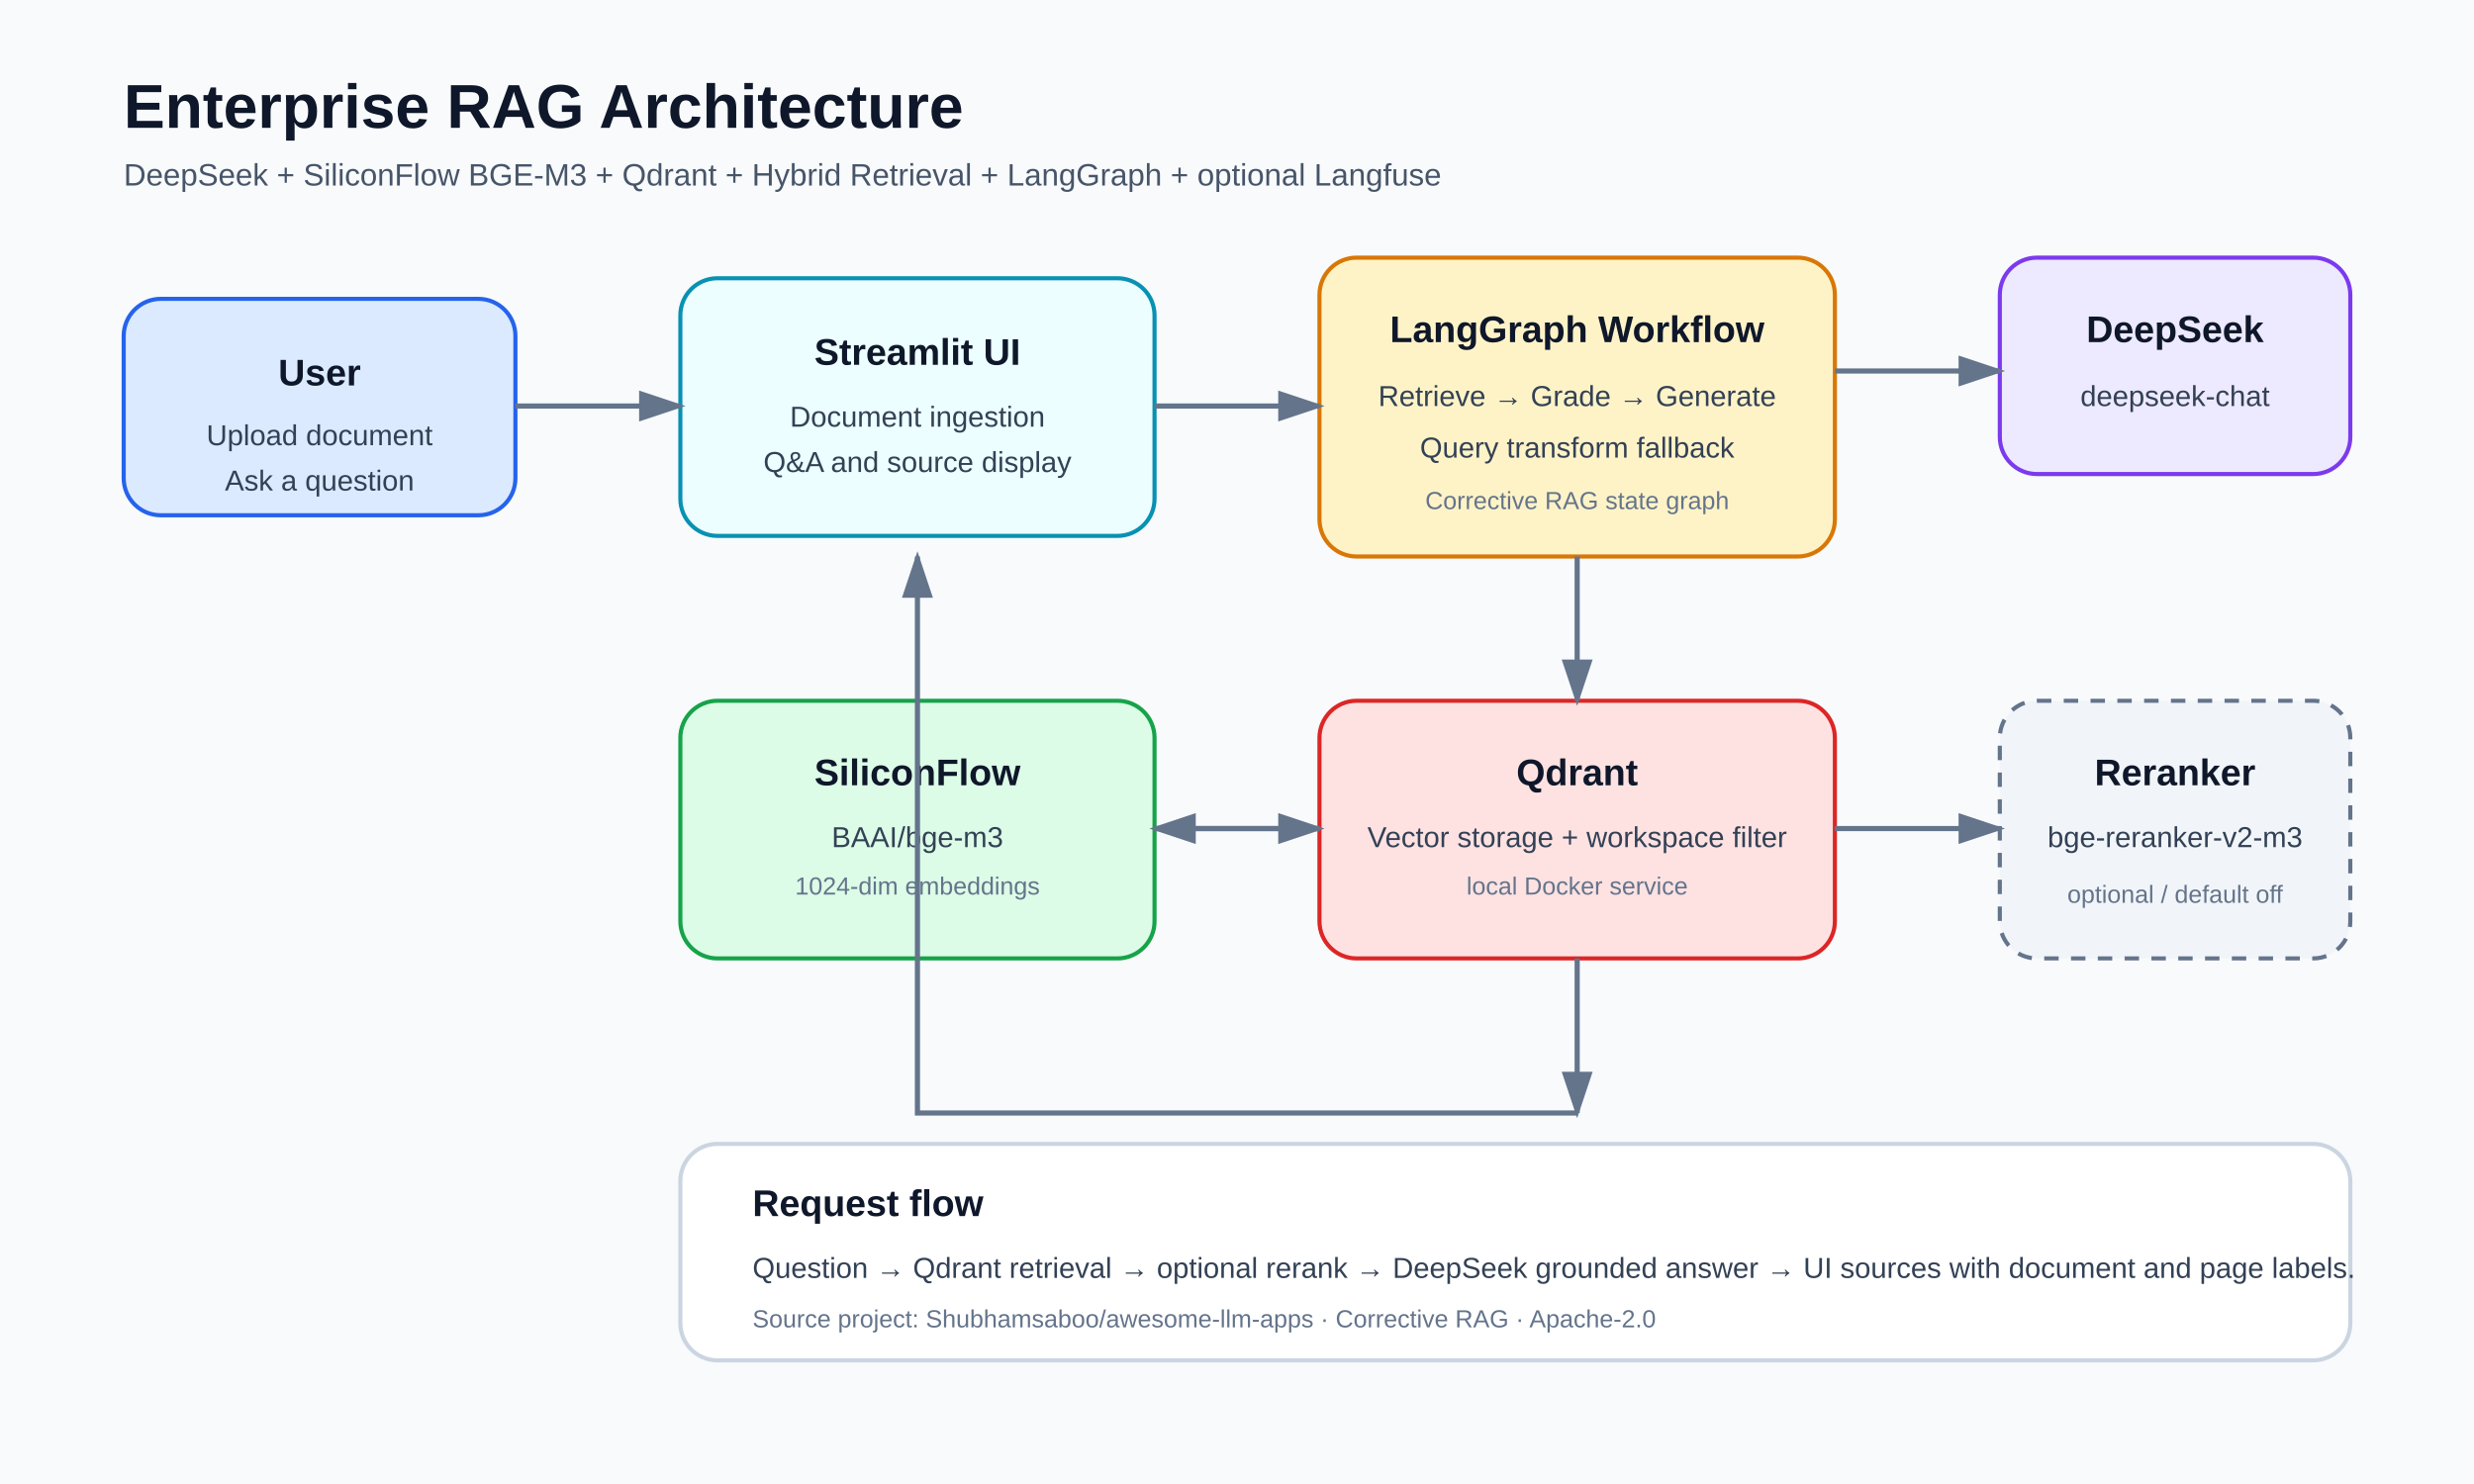
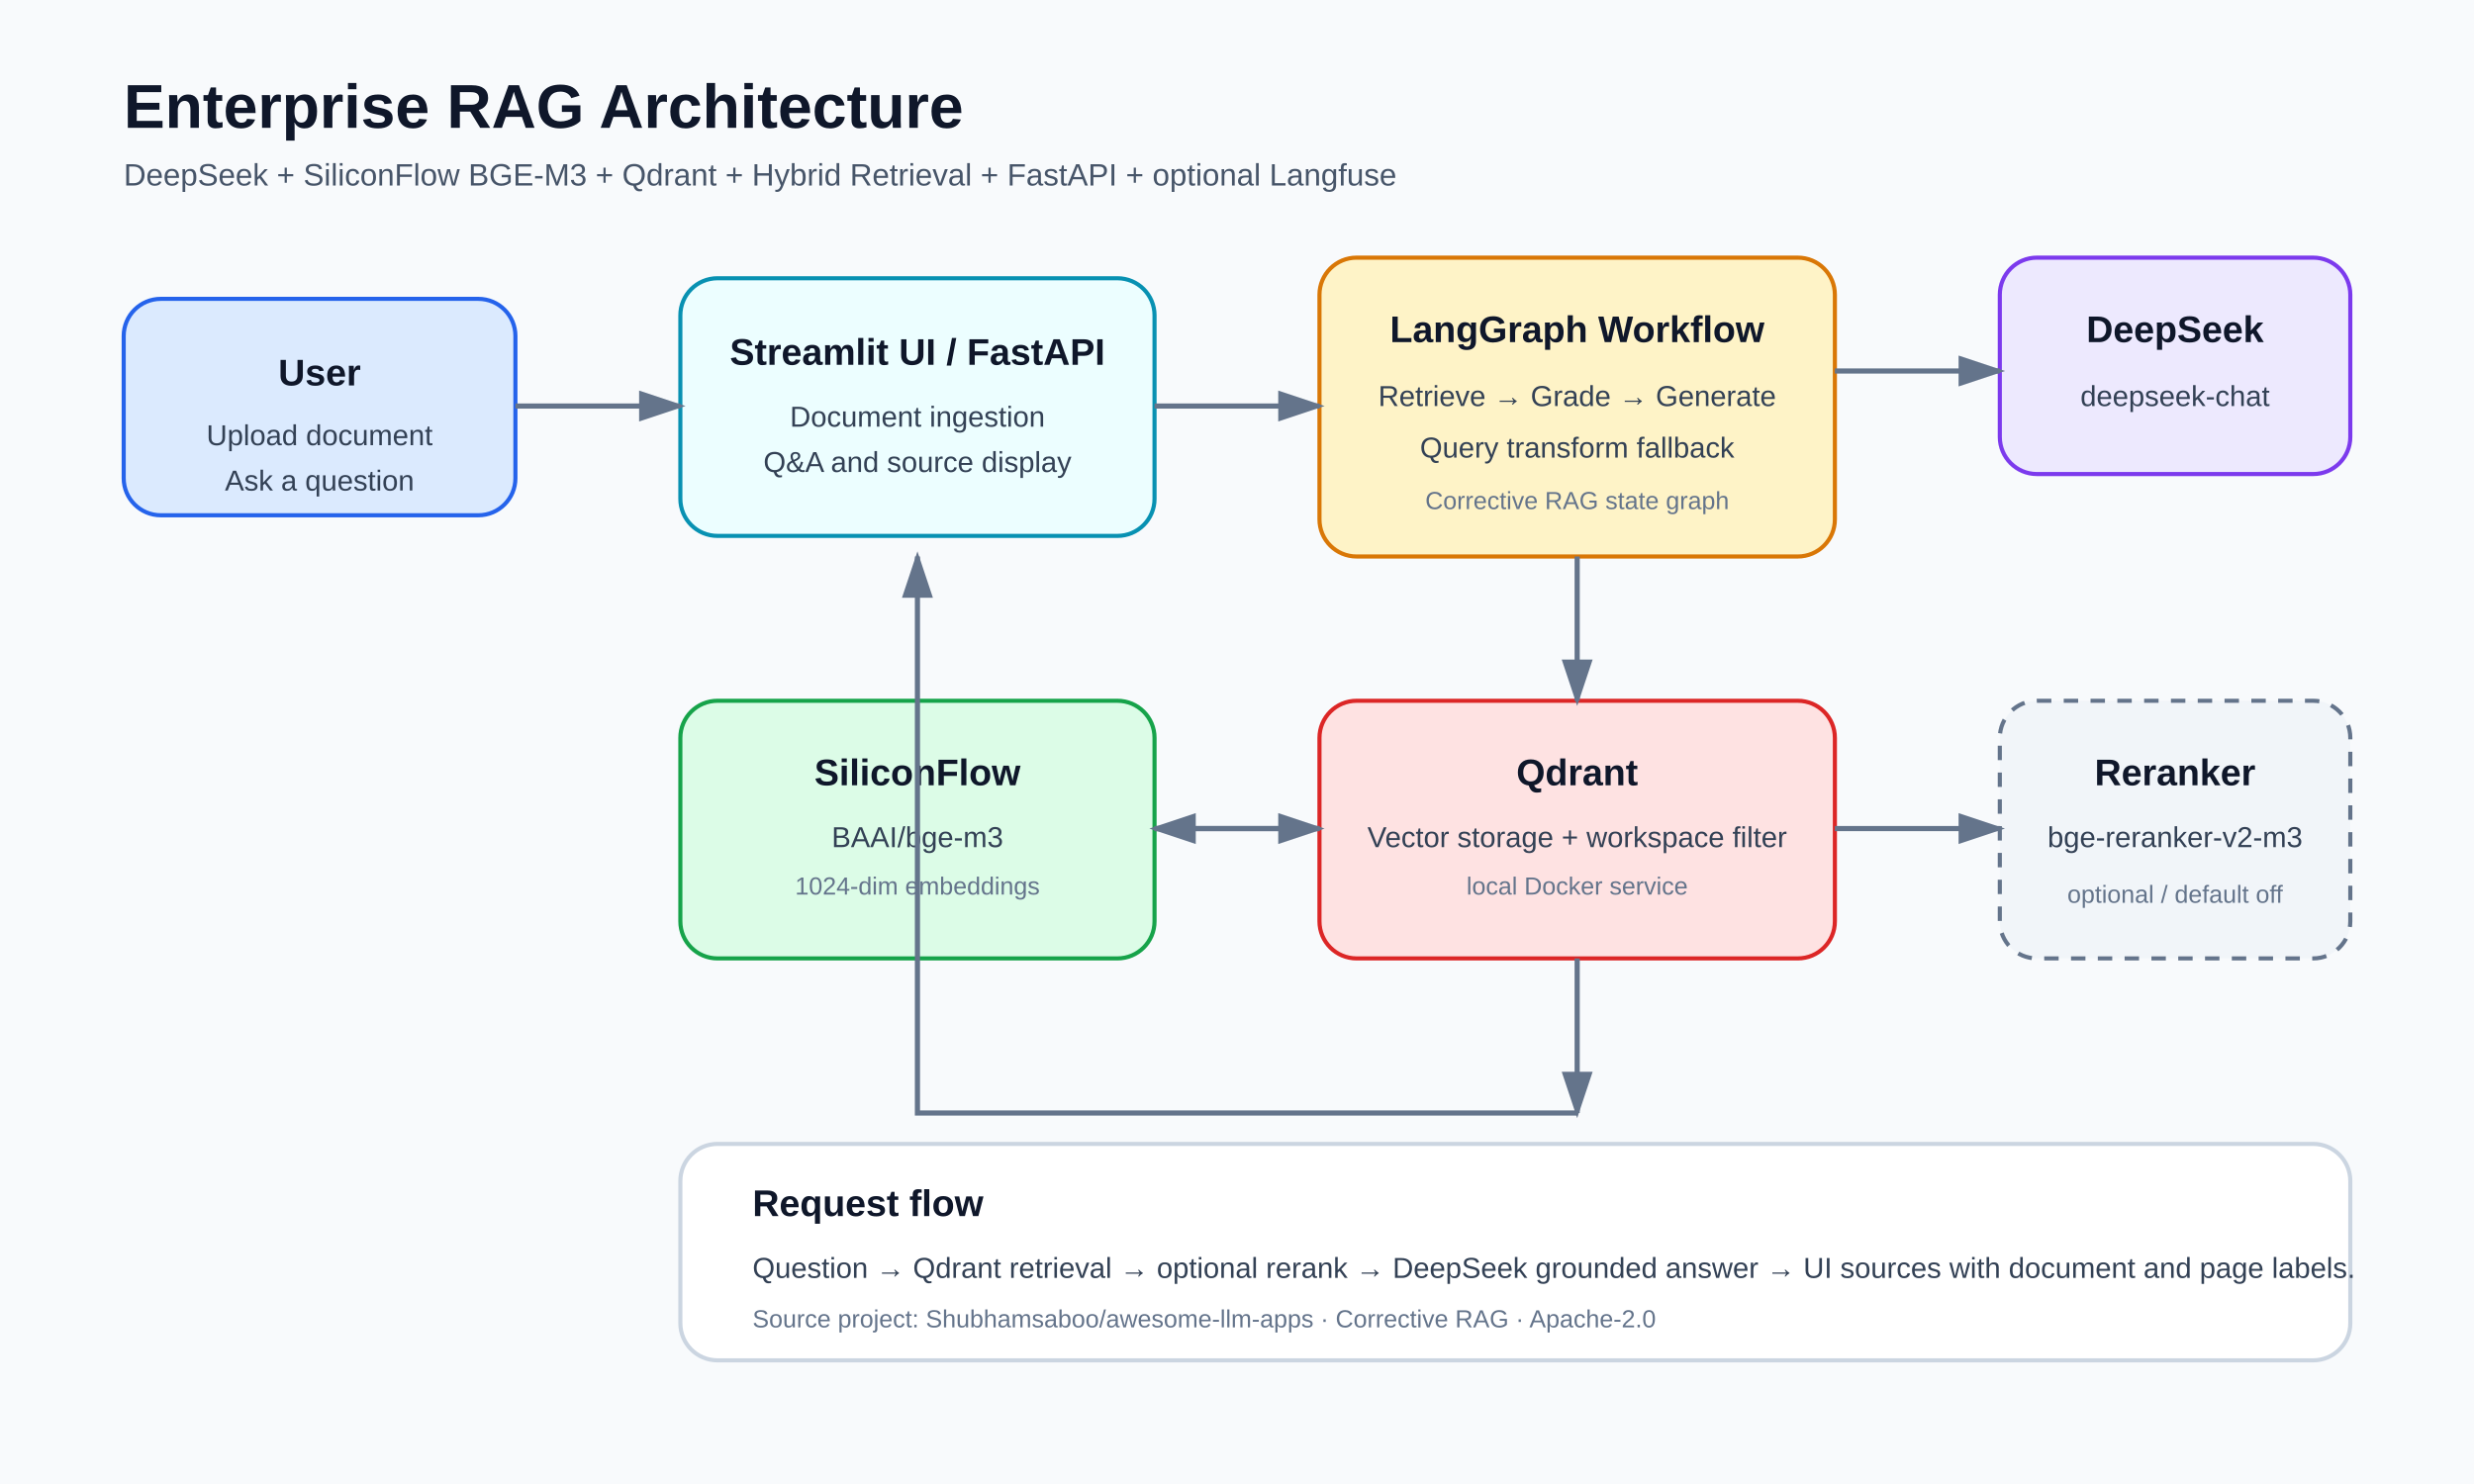
<svg xmlns="http://www.w3.org/2000/svg" width="1200" height="720" viewBox="0 0 1200 720">
  <defs>
    <style>
      .title { font: 700 30px Arial, sans-serif; fill: #0f172a; }
      .subtitle { font: 400 15px Arial, sans-serif; fill: #475569; }
      .box-title { font: 700 18px Arial, sans-serif; fill: #0f172a; }
      .box-text { font: 400 14px Arial, sans-serif; fill: #334155; }
      .small { font: 400 12px Arial, sans-serif; fill: #64748b; }
      .arrow { stroke: #64748b; stroke-width: 2.5; fill: none; marker-end: url(#arrow); }
      .optional { stroke-dasharray: 7 6; }
    </style>
    <marker id="arrow" markerWidth="10" markerHeight="10" refX="8" refY="3" orient="auto">
      <path d="M0,0 L0,6 L9,3 z" fill="#64748b" />
    </marker>
  </defs>
  <rect width="1200" height="720" fill="#f8fafc" />
  <text x="60" y="62" class="title">Enterprise RAG Architecture</text>
-   <text x="60" y="90" class="subtitle">DeepSeek + SiliconFlow BGE-M3 + Qdrant + Hybrid Retrieval + LangGraph + optional Langfuse</text>
+   <text x="60" y="90" class="subtitle">DeepSeek + SiliconFlow BGE-M3 + Qdrant + Hybrid Retrieval + FastAPI + optional Langfuse</text>
  <rect x="60" y="145" width="190" height="105" rx="18" fill="#dbeafe" stroke="#2563eb" stroke-width="2" />
  <text x="155" y="187" text-anchor="middle" class="box-title">User</text>
  <text x="155" y="216" text-anchor="middle" class="box-text">Upload document</text>
  <text x="155" y="238" text-anchor="middle" class="box-text">Ask a question</text>
  <rect x="330" y="135" width="230" height="125" rx="18" fill="#ecfeff" stroke="#0891b2" stroke-width="2" />
-   <text x="445" y="177" text-anchor="middle" class="box-title">Streamlit UI</text>
+   <text x="445" y="177" text-anchor="middle" class="box-title">Streamlit UI / FastAPI</text>
  <text x="445" y="207" text-anchor="middle" class="box-text">Document ingestion</text>
  <text x="445" y="229" text-anchor="middle" class="box-text">Q&amp;A and source display</text>
  <rect x="640" y="125" width="250" height="145" rx="18" fill="#fef3c7" stroke="#d97706" stroke-width="2" />
  <text x="765" y="166" text-anchor="middle" class="box-title">LangGraph Workflow</text>
  <text x="765" y="197" text-anchor="middle" class="box-text">Retrieve → Grade → Generate</text>
  <text x="765" y="222" text-anchor="middle" class="box-text">Query transform fallback</text>
  <text x="765" y="247" text-anchor="middle" class="small">Corrective RAG state graph</text>
  <rect x="970" y="125" width="170" height="105" rx="18" fill="#ede9fe" stroke="#7c3aed" stroke-width="2" />
  <text x="1055" y="166" text-anchor="middle" class="box-title">DeepSeek</text>
  <text x="1055" y="197" text-anchor="middle" class="box-text">deepseek-chat</text>
  <rect x="330" y="340" width="230" height="125" rx="18" fill="#dcfce7" stroke="#16a34a" stroke-width="2" />
  <text x="445" y="381" text-anchor="middle" class="box-title">SiliconFlow</text>
  <text x="445" y="411" text-anchor="middle" class="box-text">BAAI/bge-m3</text>
  <text x="445" y="434" text-anchor="middle" class="small">1024-dim embeddings</text>
  <rect x="640" y="340" width="250" height="125" rx="18" fill="#fee2e2" stroke="#dc2626" stroke-width="2" />
  <text x="765" y="381" text-anchor="middle" class="box-title">Qdrant</text>
  <text x="765" y="411" text-anchor="middle" class="box-text">Vector storage + workspace filter</text>
  <text x="765" y="434" text-anchor="middle" class="small">local Docker service</text>
  <rect x="970" y="340" width="170" height="125" rx="18" fill="#f1f5f9" stroke="#64748b" stroke-width="2" class="optional" />
  <text x="1055" y="381" text-anchor="middle" class="box-title">Reranker</text>
  <text x="1055" y="411" text-anchor="middle" class="box-text">bge-reranker-v2-m3</text>
  <text x="1055" y="438" text-anchor="middle" class="small">optional / default off</text>
  <path d="M250 197 H330" class="arrow" />
  <path d="M560 197 H640" class="arrow" />
  <path d="M890 180 H970" class="arrow" />
  <path d="M765 270 V340" class="arrow" />
  <path d="M640 402 H560" class="arrow" />
  <path d="M560 402 H640" class="arrow" />
  <path d="M890 402 H970" class="arrow" />
  <path d="M765 465 V540" class="arrow" />
  <path d="M765 540 H445 V270" class="arrow" />
  <rect x="330" y="555" width="810" height="105" rx="18" fill="#ffffff" stroke="#cbd5e1" stroke-width="2" />
  <text x="365" y="590" class="box-title">Request flow</text>
  <text x="365" y="620" class="box-text">Question → Qdrant retrieval → optional rerank → DeepSeek grounded answer → UI sources with document and page labels.</text>
  <text x="365" y="644" class="small">Source project: Shubhamsaboo/awesome-llm-apps · Corrective RAG · Apache-2.0</text>
</svg>
